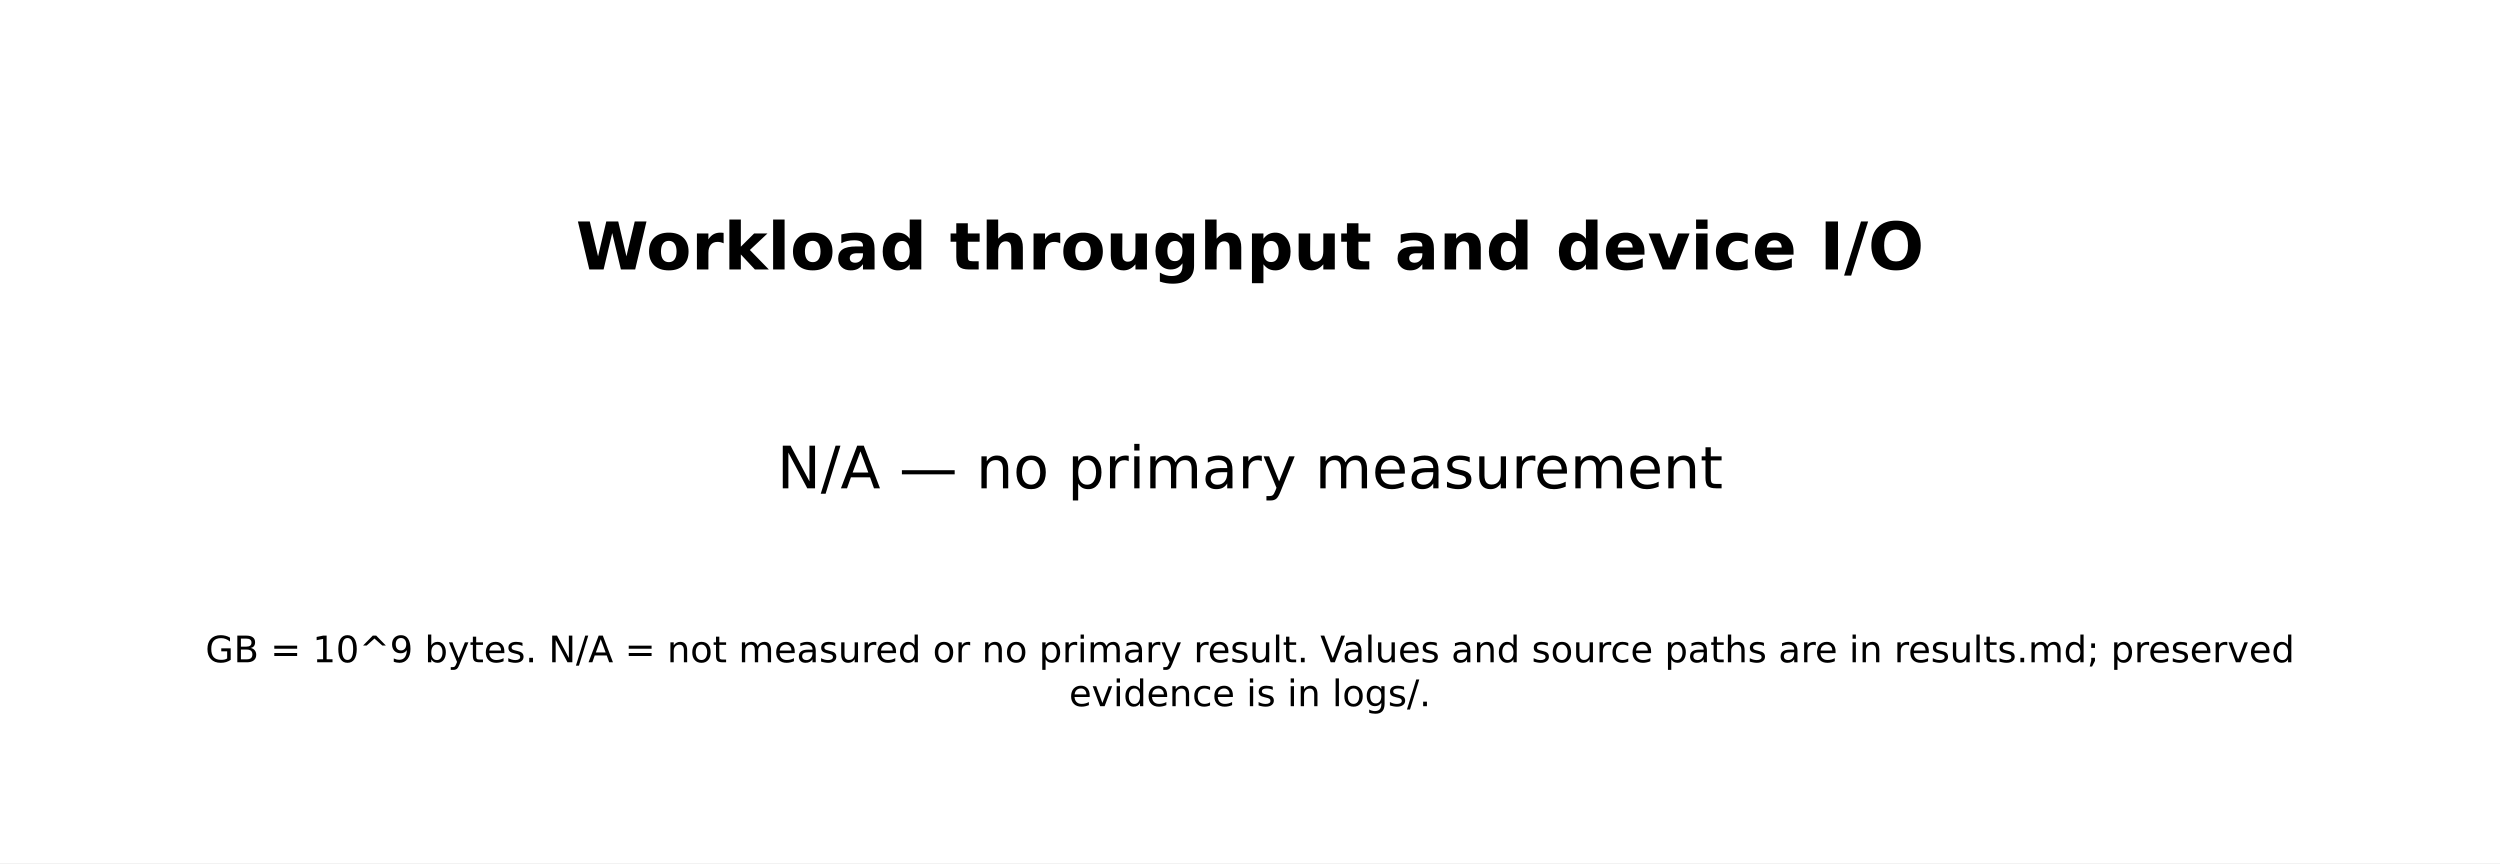
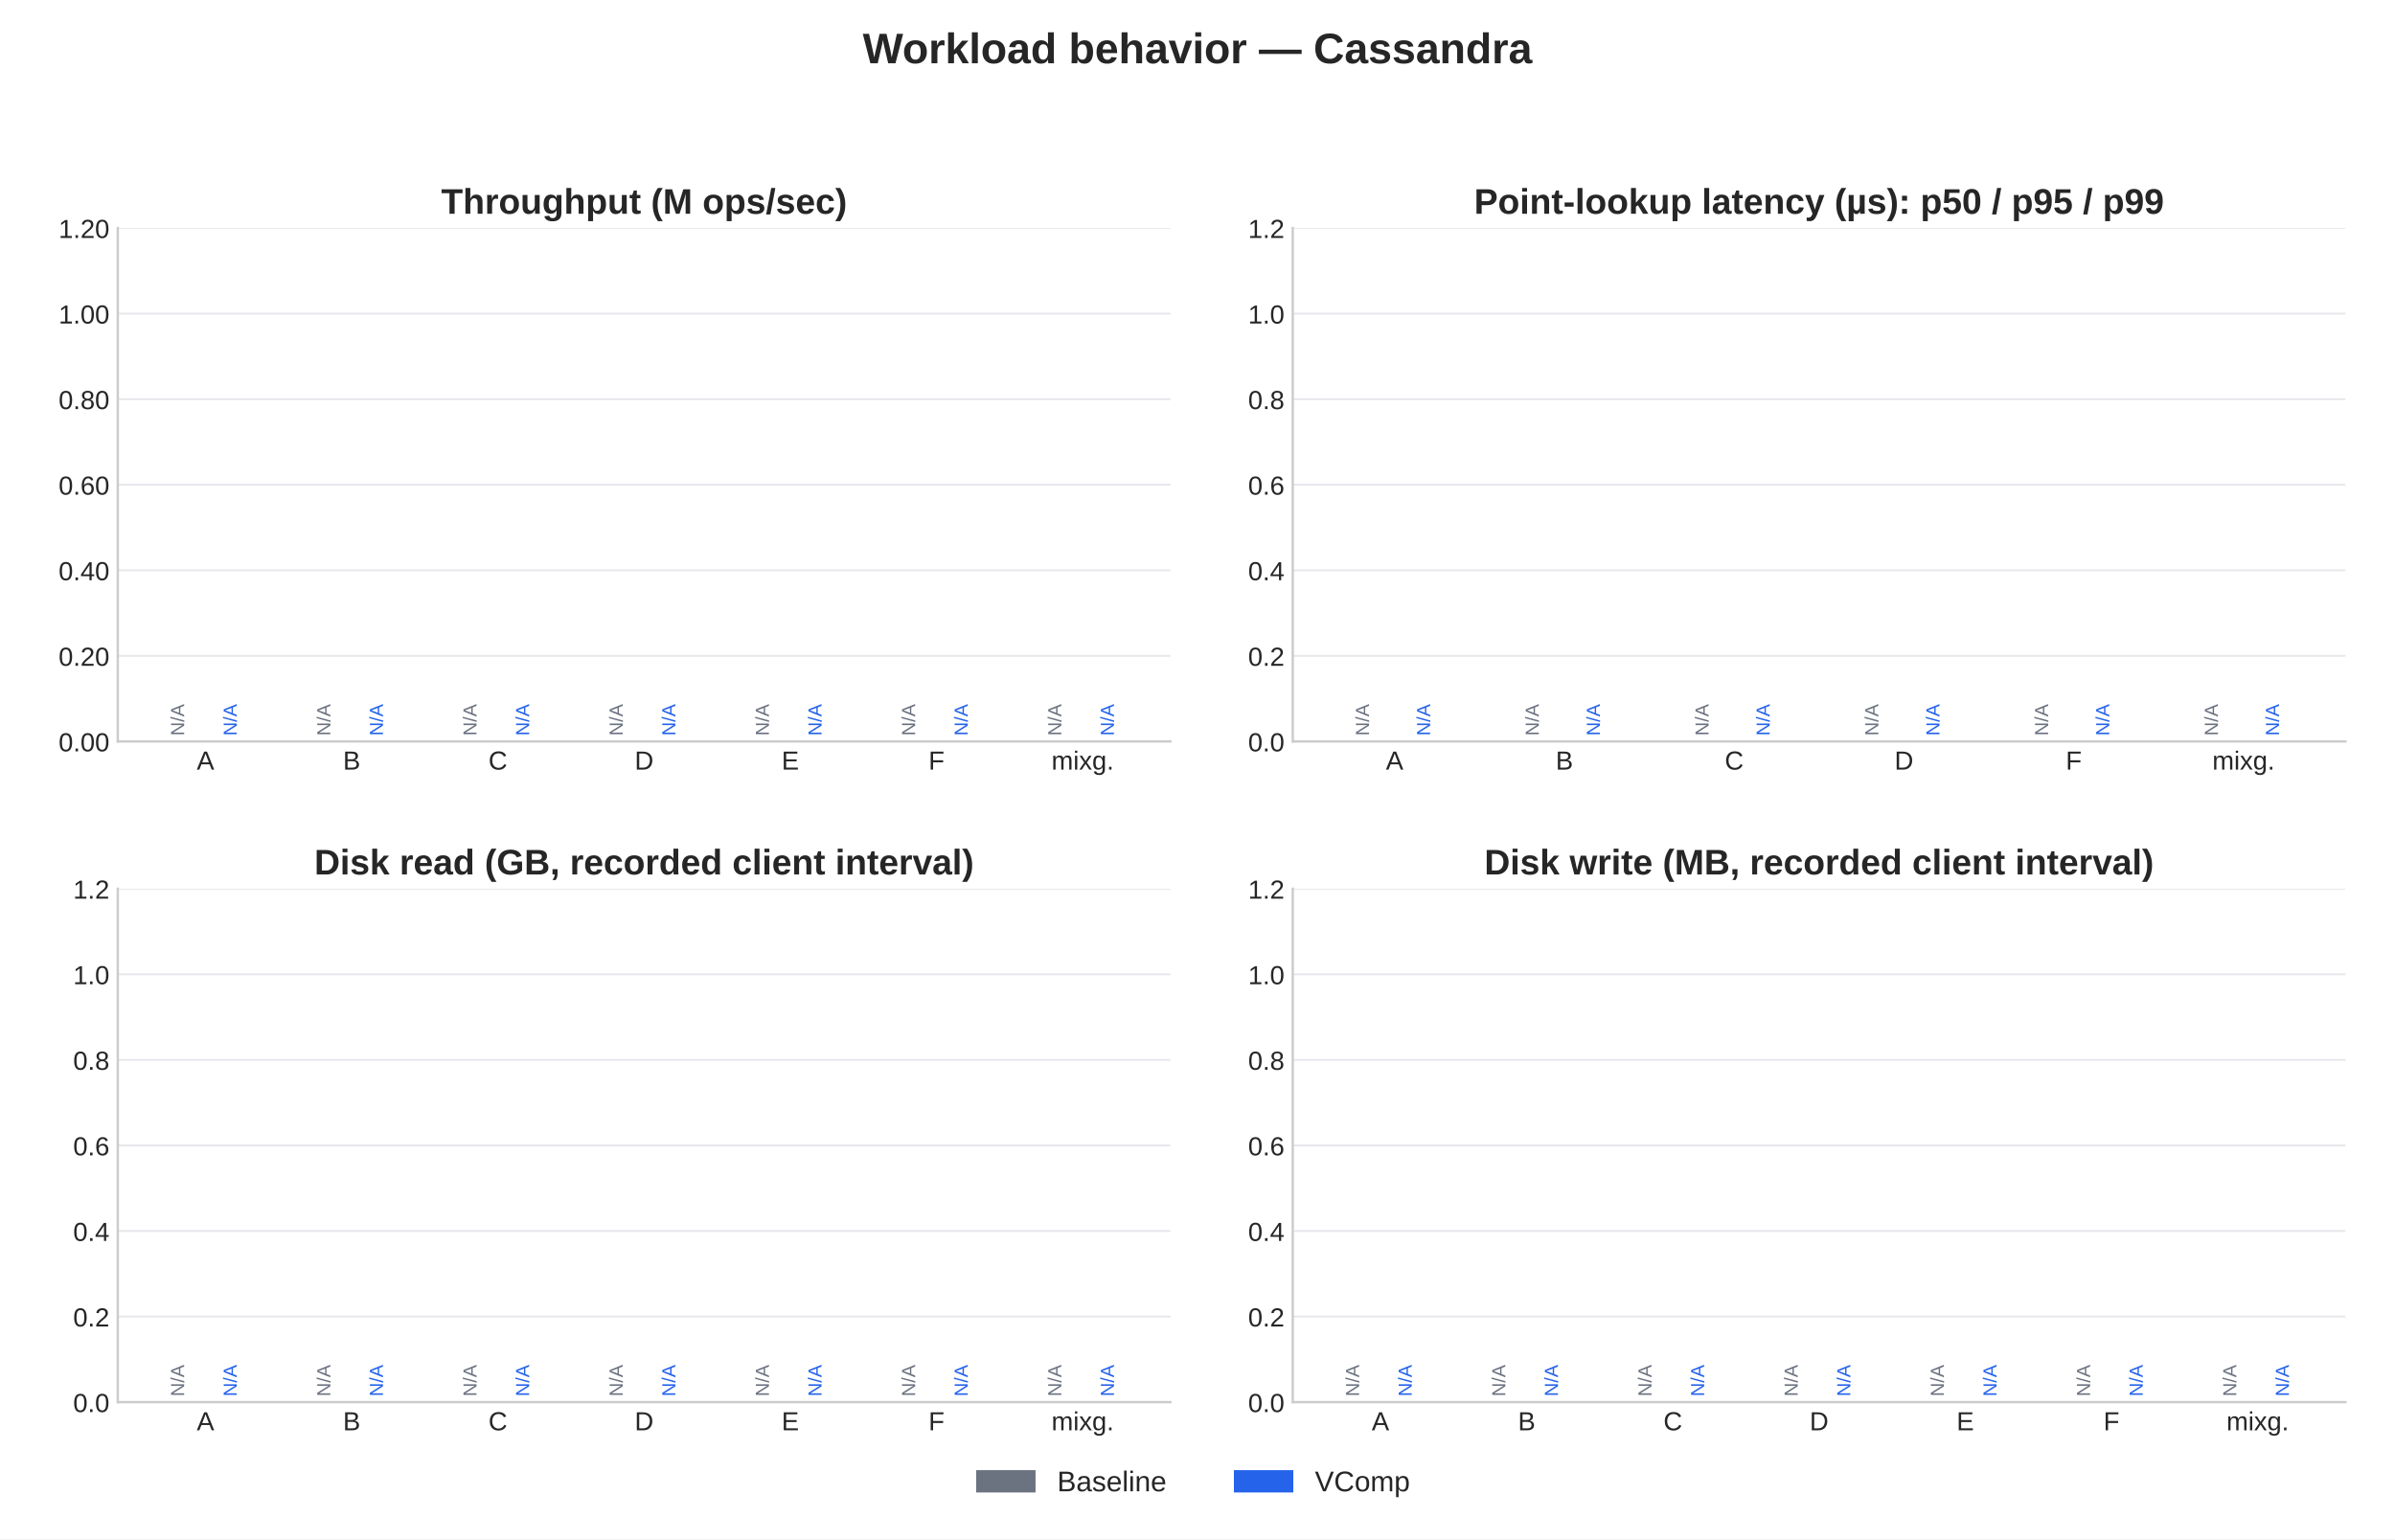
- <svg xmlns="http://www.w3.org/2000/svg" width="684pt" height="236.16pt" viewBox="0 0 684 236.16" version="1.1">
+ <svg xmlns="http://www.w3.org/2000/svg" width="1008pt" height="648pt" viewBox="0 0 1008 648" version="1.1">
+   <style>text{font-family:Arial,sans-serif!important}</style>
  <defs>
    <style type="text/css">*{stroke-linejoin: round; stroke-linecap: butt}</style>
  </defs>
  <g id="figure_1">
    <g id="patch_1">
-       <path d="M 0 236.16  L 684 236.16  L 684 0  L 0 0  z " style="fill: #ffffff" />
+       <path d="M 0 648  L 1008 648  L 1008 0  L 0 0  z " style="fill: #ffffff" />
    </g>
    <g id="axes_1">
-       <g id="text_1">
-         <text style="font-weight: 700; font-size: 18px; font-family: 'DejaVu Sans'; text-anchor: middle" x="342" y="73.728" transform="rotate(-0 342 73.728)">Workload throughput and device I/O</text>
-       </g>
-       <g id="text_2">
-         <text style="font-size: 16px; font-family: 'DejaVu Sans'; text-anchor: middle" x="342" y="133.603" transform="rotate(-0 342 133.6032)">N/A — no primary measurement</text>
-       </g>
-       <g id="text_3">
-         <text style="font-size: 10px; font-family: 'DejaVu Sans'" transform="translate(56.19531 181.2047)">GB = 10^9 bytes. N/A = not measured or no primary result. Values and source paths are in results.md; preserved</text>
-         <text style="font-size: 10px; font-family: 'DejaVu Sans'" transform="translate(292.5102 193.2074)">evidence is in logs/.</text>
+       <g id="patch_2">
+         <path d="M 49.58 312.142  L 492.6 312.142  L 492.6 96.004  L 49.58 96.004  z " style="fill: #ffffff" />
+       </g>
+       <g id="matplotlib.axis_1">
+         <g id="xtick_1">
+           <g id="line2d_1" />
+           <g id="text_1">
+             <text style="font-size: 11px; font-family: 'Arial', 'Liberation Sans', 'DejaVu Sans', 'Bitstream Vera Sans', sans-serif; text-anchor: middle; fill: #262626" x="86.498" y="324" transform="rotate(-0 86.49833 323.9995)">A</text>
+           </g>
+         </g>
+         <g id="xtick_2">
+           <g id="line2d_2" />
+           <g id="text_2">
+             <text style="font-size: 11px; font-family: 'Arial', 'Liberation Sans', 'DejaVu Sans', 'Bitstream Vera Sans', sans-serif; text-anchor: middle; fill: #262626" x="148.029" y="324" transform="rotate(-0 148.0289 323.9995)">B</text>
+           </g>
+         </g>
+         <g id="xtick_3">
+           <g id="line2d_3" />
+           <g id="text_3">
+             <text style="font-size: 11px; font-family: 'Arial', 'Liberation Sans', 'DejaVu Sans', 'Bitstream Vera Sans', sans-serif; text-anchor: middle; fill: #262626" x="209.559" y="324" transform="rotate(-0 209.5594 323.9995)">C</text>
+           </g>
+         </g>
+         <g id="xtick_4">
+           <g id="line2d_4" />
+           <g id="text_4">
+             <text style="font-size: 11px; font-family: 'Arial', 'Liberation Sans', 'DejaVu Sans', 'Bitstream Vera Sans', sans-serif; text-anchor: middle; fill: #262626" x="271.09" y="324" transform="rotate(-0 271.09 323.9995)">D</text>
+           </g>
+         </g>
+         <g id="xtick_5">
+           <g id="line2d_5" />
+           <g id="text_5">
+             <text style="font-size: 11px; font-family: 'Arial', 'Liberation Sans', 'DejaVu Sans', 'Bitstream Vera Sans', sans-serif; text-anchor: middle; fill: #262626" x="332.621" y="324" transform="rotate(-0 332.6206 323.9995)">E</text>
+           </g>
+         </g>
+         <g id="xtick_6">
+           <g id="line2d_6" />
+           <g id="text_6">
+             <text style="font-size: 11px; font-family: 'Arial', 'Liberation Sans', 'DejaVu Sans', 'Bitstream Vera Sans', sans-serif; text-anchor: middle; fill: #262626" x="394.151" y="324" transform="rotate(-0 394.1511 323.9995)">F</text>
+           </g>
+         </g>
+         <g id="xtick_7">
+           <g id="line2d_7" />
+           <g id="text_7">
+             <text style="font-size: 11px; font-family: 'Arial', 'Liberation Sans', 'DejaVu Sans', 'Bitstream Vera Sans', sans-serif; text-anchor: middle; fill: #262626" x="455.682" y="324" transform="rotate(-0 455.6817 324.0004)">mixg.</text>
+           </g>
+         </g>
+       </g>
+       <g id="matplotlib.axis_2">
+         <g id="ytick_1">
+           <g id="line2d_8">
+             <path d="M 49.58 312.142  L 492.6 312.142  " clip-path="url(#pa5f69ae610)" style="fill: none; stroke: #e5e7eb; stroke-width: 0.8; stroke-linecap: round" />
+           </g>
+           <g id="line2d_9" />
+           <g id="text_8">
+             <text style="font-size: 11px; font-family: 'Arial', 'Liberation Sans', 'DejaVu Sans', 'Bitstream Vera Sans', sans-serif; text-anchor: end; fill: #262626" x="46.08" y="316.321" transform="rotate(-0 46.08 316.3208)">0.00</text>
+           </g>
+         </g>
+         <g id="ytick_2">
+           <g id="line2d_10">
+             <path d="M 49.58 276.119  L 492.6 276.119  " clip-path="url(#pa5f69ae610)" style="fill: none; stroke: #e5e7eb; stroke-width: 0.8; stroke-linecap: round" />
+           </g>
+           <g id="line2d_11" />
+           <g id="text_9">
+             <text style="font-size: 11px; font-family: 'Arial', 'Liberation Sans', 'DejaVu Sans', 'Bitstream Vera Sans', sans-serif; text-anchor: end; fill: #262626" x="46.08" y="280.298" transform="rotate(-0 46.08 280.2978)">0.20</text>
+           </g>
+         </g>
+         <g id="ytick_3">
+           <g id="line2d_12">
+             <path d="M 49.58 240.096  L 492.6 240.096  " clip-path="url(#pa5f69ae610)" style="fill: none; stroke: #e5e7eb; stroke-width: 0.8; stroke-linecap: round" />
+           </g>
+           <g id="line2d_13" />
+           <g id="text_10">
+             <text style="font-size: 11px; font-family: 'Arial', 'Liberation Sans', 'DejaVu Sans', 'Bitstream Vera Sans', sans-serif; text-anchor: end; fill: #262626" x="46.08" y="244.275" transform="rotate(-0 46.08 244.2749)">0.40</text>
+           </g>
+         </g>
+         <g id="ytick_4">
+           <g id="line2d_14">
+             <path d="M 49.58 204.073  L 492.6 204.073  " clip-path="url(#pa5f69ae610)" style="fill: none; stroke: #e5e7eb; stroke-width: 0.8; stroke-linecap: round" />
+           </g>
+           <g id="line2d_15" />
+           <g id="text_11">
+             <text style="font-size: 11px; font-family: 'Arial', 'Liberation Sans', 'DejaVu Sans', 'Bitstream Vera Sans', sans-serif; text-anchor: end; fill: #262626" x="46.08" y="208.252" transform="rotate(-0 46.08 208.2519)">0.60</text>
+           </g>
+         </g>
+         <g id="ytick_5">
+           <g id="line2d_16">
+             <path d="M 49.58 168.05  L 492.6 168.05  " clip-path="url(#pa5f69ae610)" style="fill: none; stroke: #e5e7eb; stroke-width: 0.8; stroke-linecap: round" />
+           </g>
+           <g id="line2d_17" />
+           <g id="text_12">
+             <text style="font-size: 11px; font-family: 'Arial', 'Liberation Sans', 'DejaVu Sans', 'Bitstream Vera Sans', sans-serif; text-anchor: end; fill: #262626" x="46.08" y="172.229" transform="rotate(-0 46.08 172.2289)">0.80</text>
+           </g>
+         </g>
+         <g id="ytick_6">
+           <g id="line2d_18">
+             <path d="M 49.58 132.027  L 492.6 132.027  " clip-path="url(#pa5f69ae610)" style="fill: none; stroke: #e5e7eb; stroke-width: 0.8; stroke-linecap: round" />
+           </g>
+           <g id="line2d_19" />
+           <g id="text_13">
+             <text style="font-size: 11px; font-family: 'Arial', 'Liberation Sans', 'DejaVu Sans', 'Bitstream Vera Sans', sans-serif; text-anchor: end; fill: #262626" x="46.08" y="136.206" transform="rotate(-0 46.08 136.2059)">1.00</text>
+           </g>
+         </g>
+         <g id="ytick_7">
+           <g id="line2d_20">
+             <path d="M 49.58 96.004  L 492.6 96.004  " clip-path="url(#pa5f69ae610)" style="fill: none; stroke: #e5e7eb; stroke-width: 0.8; stroke-linecap: round" />
+           </g>
+           <g id="line2d_21" />
+           <g id="text_14">
+             <text style="font-size: 11px; font-family: 'Arial', 'Liberation Sans', 'DejaVu Sans', 'Bitstream Vera Sans', sans-serif; text-anchor: end; fill: #262626" x="46.08" y="100.183" transform="rotate(-0 46.08 100.1829)">1.20</text>
+           </g>
+         </g>
+       </g>
+       <g id="patch_3">
+         <path d="M 49.58 312.142  L 49.58 96.004  " style="fill: none; stroke: #cccccc; stroke-linejoin: miter; stroke-linecap: square" />
+       </g>
+       <g id="patch_4">
+         <path d="M 49.58 312.142  L 492.6 312.142  " style="fill: none; stroke: #cccccc; stroke-linejoin: miter; stroke-linecap: square" />
+       </g>
+       <g id="text_15">
+         <text style="font-size: 8px; font-family: 'Arial', 'Liberation Sans', 'DejaVu Sans', 'Bitstream Vera Sans', sans-serif; fill: #6b7280" transform="translate(77.50096 309.7412) rotate(-90)">N/A</text>
+       </g>
+       <g id="text_16">
+         <text style="font-size: 8px; font-family: 'Arial', 'Liberation Sans', 'DejaVu Sans', 'Bitstream Vera Sans', sans-serif; fill: #6b7280" transform="translate(139.0315 309.7412) rotate(-90)">N/A</text>
+       </g>
+       <g id="text_17">
+         <text style="font-size: 8px; font-family: 'Arial', 'Liberation Sans', 'DejaVu Sans', 'Bitstream Vera Sans', sans-serif; fill: #6b7280" transform="translate(200.5621 309.7412) rotate(-90)">N/A</text>
+       </g>
+       <g id="text_18">
+         <text style="font-size: 8px; font-family: 'Arial', 'Liberation Sans', 'DejaVu Sans', 'Bitstream Vera Sans', sans-serif; fill: #6b7280" transform="translate(262.0926 309.7412) rotate(-90)">N/A</text>
+       </g>
+       <g id="text_19">
+         <text style="font-size: 8px; font-family: 'Arial', 'Liberation Sans', 'DejaVu Sans', 'Bitstream Vera Sans', sans-serif; fill: #6b7280" transform="translate(323.6232 309.7412) rotate(-90)">N/A</text>
+       </g>
+       <g id="text_20">
+         <text style="font-size: 8px; font-family: 'Arial', 'Liberation Sans', 'DejaVu Sans', 'Bitstream Vera Sans', sans-serif; fill: #6b7280" transform="translate(385.1537 309.7412) rotate(-90)">N/A</text>
+       </g>
+       <g id="text_21">
+         <text style="font-size: 8px; font-family: 'Arial', 'Liberation Sans', 'DejaVu Sans', 'Bitstream Vera Sans', sans-serif; fill: #6b7280" transform="translate(446.6843 309.7412) rotate(-90)">N/A</text>
+       </g>
+       <g id="text_22">
+         <text style="font-size: 8px; font-family: 'Arial', 'Liberation Sans', 'DejaVu Sans', 'Bitstream Vera Sans', sans-serif; fill: #2563eb" transform="translate(99.65196 309.7412) rotate(-90)">N/A</text>
+       </g>
+       <g id="text_23">
+         <text style="font-size: 8px; font-family: 'Arial', 'Liberation Sans', 'DejaVu Sans', 'Bitstream Vera Sans', sans-serif; fill: #2563eb" transform="translate(161.1825 309.7412) rotate(-90)">N/A</text>
+       </g>
+       <g id="text_24">
+         <text style="font-size: 8px; font-family: 'Arial', 'Liberation Sans', 'DejaVu Sans', 'Bitstream Vera Sans', sans-serif; fill: #2563eb" transform="translate(222.7131 309.7412) rotate(-90)">N/A</text>
+       </g>
+       <g id="text_25">
+         <text style="font-size: 8px; font-family: 'Arial', 'Liberation Sans', 'DejaVu Sans', 'Bitstream Vera Sans', sans-serif; fill: #2563eb" transform="translate(284.2436 309.7412) rotate(-90)">N/A</text>
+       </g>
+       <g id="text_26">
+         <text style="font-size: 8px; font-family: 'Arial', 'Liberation Sans', 'DejaVu Sans', 'Bitstream Vera Sans', sans-serif; fill: #2563eb" transform="translate(345.7742 309.7412) rotate(-90)">N/A</text>
+       </g>
+       <g id="text_27">
+         <text style="font-size: 8px; font-family: 'Arial', 'Liberation Sans', 'DejaVu Sans', 'Bitstream Vera Sans', sans-serif; fill: #2563eb" transform="translate(407.3047 309.7412) rotate(-90)">N/A</text>
+       </g>
+       <g id="text_28">
+         <text style="font-size: 8px; font-family: 'Arial', 'Liberation Sans', 'DejaVu Sans', 'Bitstream Vera Sans', sans-serif; fill: #2563eb" transform="translate(468.8353 309.7412) rotate(-90)">N/A</text>
+       </g>
+       <g id="text_29">
+         <text style="font-weight: 700; font-size: 15px; font-family: 'Arial', 'Liberation Sans', 'DejaVu Sans', 'Bitstream Vera Sans', sans-serif; text-anchor: middle; fill: #262626" x="271.09" y="90.004" transform="rotate(-0 271.09 90.00422)">Throughput (M ops/sec)</text>
+       </g>
+     </g>
+     <g id="axes_2">
+       <g id="patch_5">
+         <path d="M 544.1 312.142  L 987.12 312.142  L 987.12 96.004  L 544.1 96.004  z " style="fill: #ffffff" />
+       </g>
+       <g id="matplotlib.axis_3">
+         <g id="xtick_8">
+           <g id="line2d_22" />
+           <g id="text_30">
+             <text style="font-size: 11px; font-family: 'Arial', 'Liberation Sans', 'DejaVu Sans', 'Bitstream Vera Sans', sans-serif; text-anchor: middle; fill: #262626" x="586.973" y="324" transform="rotate(-0 586.9729 323.9995)">A</text>
+           </g>
+         </g>
+         <g id="xtick_9">
+           <g id="line2d_23" />
+           <g id="text_31">
+             <text style="font-size: 11px; font-family: 'Arial', 'Liberation Sans', 'DejaVu Sans', 'Bitstream Vera Sans', sans-serif; text-anchor: middle; fill: #262626" x="658.428" y="324" transform="rotate(-0 658.4277 323.9995)">B</text>
+           </g>
+         </g>
+         <g id="xtick_10">
+           <g id="line2d_24" />
+           <g id="text_32">
+             <text style="font-size: 11px; font-family: 'Arial', 'Liberation Sans', 'DejaVu Sans', 'Bitstream Vera Sans', sans-serif; text-anchor: middle; fill: #262626" x="729.883" y="324" transform="rotate(-0 729.8826 323.9995)">C</text>
+           </g>
+         </g>
+         <g id="xtick_11">
+           <g id="line2d_25" />
+           <g id="text_33">
+             <text style="font-size: 11px; font-family: 'Arial', 'Liberation Sans', 'DejaVu Sans', 'Bitstream Vera Sans', sans-serif; text-anchor: middle; fill: #262626" x="801.337" y="324" transform="rotate(-0 801.3374 323.9995)">D</text>
+           </g>
+         </g>
+         <g id="xtick_12">
+           <g id="line2d_26" />
+           <g id="text_34">
+             <text style="font-size: 11px; font-family: 'Arial', 'Liberation Sans', 'DejaVu Sans', 'Bitstream Vera Sans', sans-serif; text-anchor: middle; fill: #262626" x="872.792" y="324" transform="rotate(-0 872.7923 323.9995)">F</text>
+           </g>
+         </g>
+         <g id="xtick_13">
+           <g id="line2d_27" />
+           <g id="text_35">
+             <text style="font-size: 11px; font-family: 'Arial', 'Liberation Sans', 'DejaVu Sans', 'Bitstream Vera Sans', sans-serif; text-anchor: middle; fill: #262626" x="944.247" y="324" transform="rotate(-0 944.2471 324.0004)">mixg.</text>
+           </g>
+         </g>
+       </g>
+       <g id="matplotlib.axis_4">
+         <g id="ytick_8">
+           <g id="line2d_28">
+             <path d="M 544.1 312.142  L 987.12 312.142  " clip-path="url(#pe4e7246d85)" style="fill: none; stroke: #e5e7eb; stroke-width: 0.8; stroke-linecap: round" />
+           </g>
+           <g id="line2d_29" />
+           <g id="text_36">
+             <text style="font-size: 11px; font-family: 'Arial', 'Liberation Sans', 'DejaVu Sans', 'Bitstream Vera Sans', sans-serif; text-anchor: end; fill: #262626" x="540.6" y="316.321" transform="rotate(-0 540.6 316.3208)">0.0</text>
+           </g>
+         </g>
+         <g id="ytick_9">
+           <g id="line2d_30">
+             <path d="M 544.1 276.119  L 987.12 276.119  " clip-path="url(#pe4e7246d85)" style="fill: none; stroke: #e5e7eb; stroke-width: 0.8; stroke-linecap: round" />
+           </g>
+           <g id="line2d_31" />
+           <g id="text_37">
+             <text style="font-size: 11px; font-family: 'Arial', 'Liberation Sans', 'DejaVu Sans', 'Bitstream Vera Sans', sans-serif; text-anchor: end; fill: #262626" x="540.6" y="280.298" transform="rotate(-0 540.6 280.2978)">0.2</text>
+           </g>
+         </g>
+         <g id="ytick_10">
+           <g id="line2d_32">
+             <path d="M 544.1 240.096  L 987.12 240.096  " clip-path="url(#pe4e7246d85)" style="fill: none; stroke: #e5e7eb; stroke-width: 0.8; stroke-linecap: round" />
+           </g>
+           <g id="line2d_33" />
+           <g id="text_38">
+             <text style="font-size: 11px; font-family: 'Arial', 'Liberation Sans', 'DejaVu Sans', 'Bitstream Vera Sans', sans-serif; text-anchor: end; fill: #262626" x="540.6" y="244.275" transform="rotate(-0 540.6 244.2749)">0.4</text>
+           </g>
+         </g>
+         <g id="ytick_11">
+           <g id="line2d_34">
+             <path d="M 544.1 204.073  L 987.12 204.073  " clip-path="url(#pe4e7246d85)" style="fill: none; stroke: #e5e7eb; stroke-width: 0.8; stroke-linecap: round" />
+           </g>
+           <g id="line2d_35" />
+           <g id="text_39">
+             <text style="font-size: 11px; font-family: 'Arial', 'Liberation Sans', 'DejaVu Sans', 'Bitstream Vera Sans', sans-serif; text-anchor: end; fill: #262626" x="540.6" y="208.252" transform="rotate(-0 540.6 208.2519)">0.6</text>
+           </g>
+         </g>
+         <g id="ytick_12">
+           <g id="line2d_36">
+             <path d="M 544.1 168.05  L 987.12 168.05  " clip-path="url(#pe4e7246d85)" style="fill: none; stroke: #e5e7eb; stroke-width: 0.8; stroke-linecap: round" />
+           </g>
+           <g id="line2d_37" />
+           <g id="text_40">
+             <text style="font-size: 11px; font-family: 'Arial', 'Liberation Sans', 'DejaVu Sans', 'Bitstream Vera Sans', sans-serif; text-anchor: end; fill: #262626" x="540.6" y="172.229" transform="rotate(-0 540.6 172.2289)">0.8</text>
+           </g>
+         </g>
+         <g id="ytick_13">
+           <g id="line2d_38">
+             <path d="M 544.1 132.027  L 987.12 132.027  " clip-path="url(#pe4e7246d85)" style="fill: none; stroke: #e5e7eb; stroke-width: 0.8; stroke-linecap: round" />
+           </g>
+           <g id="line2d_39" />
+           <g id="text_41">
+             <text style="font-size: 11px; font-family: 'Arial', 'Liberation Sans', 'DejaVu Sans', 'Bitstream Vera Sans', sans-serif; text-anchor: end; fill: #262626" x="540.6" y="136.206" transform="rotate(-0 540.6 136.2059)">1.0</text>
+           </g>
+         </g>
+         <g id="ytick_14">
+           <g id="line2d_40">
+             <path d="M 544.1 96.004  L 987.12 96.004  " clip-path="url(#pe4e7246d85)" style="fill: none; stroke: #e5e7eb; stroke-width: 0.8; stroke-linecap: round" />
+           </g>
+           <g id="line2d_41" />
+           <g id="text_42">
+             <text style="font-size: 11px; font-family: 'Arial', 'Liberation Sans', 'DejaVu Sans', 'Bitstream Vera Sans', sans-serif; text-anchor: end; fill: #262626" x="540.6" y="100.183" transform="rotate(-0 540.6 100.1829)">1.2</text>
+           </g>
+         </g>
+       </g>
+       <g id="patch_6">
+         <path d="M 544.1 312.142  L 544.1 96.004  " style="fill: none; stroke: #cccccc; stroke-linejoin: miter; stroke-linecap: square" />
+       </g>
+       <g id="patch_7">
+         <path d="M 544.1 312.142  L 987.12 312.142  " style="fill: none; stroke: #cccccc; stroke-linejoin: miter; stroke-linecap: square" />
+       </g>
+       <g id="text_43">
+         <text style="font-size: 8px; font-family: 'Arial', 'Liberation Sans', 'DejaVu Sans', 'Bitstream Vera Sans', sans-serif; fill: #6b7280" transform="translate(576.1892 309.7412) rotate(-90)">N/A</text>
+       </g>
+       <g id="text_44">
+         <text style="font-size: 8px; font-family: 'Arial', 'Liberation Sans', 'DejaVu Sans', 'Bitstream Vera Sans', sans-serif; fill: #6b7280" transform="translate(647.644 309.7412) rotate(-90)">N/A</text>
+       </g>
+       <g id="text_45">
+         <text style="font-size: 8px; font-family: 'Arial', 'Liberation Sans', 'DejaVu Sans', 'Bitstream Vera Sans', sans-serif; fill: #6b7280" transform="translate(719.0988 309.7412) rotate(-90)">N/A</text>
+       </g>
+       <g id="text_46">
+         <text style="font-size: 8px; font-family: 'Arial', 'Liberation Sans', 'DejaVu Sans', 'Bitstream Vera Sans', sans-serif; fill: #6b7280" transform="translate(790.5537 309.7412) rotate(-90)">N/A</text>
+       </g>
+       <g id="text_47">
+         <text style="font-size: 8px; font-family: 'Arial', 'Liberation Sans', 'DejaVu Sans', 'Bitstream Vera Sans', sans-serif; fill: #6b7280" transform="translate(862.0085 309.7412) rotate(-90)">N/A</text>
+       </g>
+       <g id="text_48">
+         <text style="font-size: 8px; font-family: 'Arial', 'Liberation Sans', 'DejaVu Sans', 'Bitstream Vera Sans', sans-serif; fill: #6b7280" transform="translate(933.4634 309.7412) rotate(-90)">N/A</text>
+       </g>
+       <g id="text_49">
+         <text style="font-size: 8px; font-family: 'Arial', 'Liberation Sans', 'DejaVu Sans', 'Bitstream Vera Sans', sans-serif; fill: #2563eb" transform="translate(601.9129 309.7412) rotate(-90)">N/A</text>
+       </g>
+       <g id="text_50">
+         <text style="font-size: 8px; font-family: 'Arial', 'Liberation Sans', 'DejaVu Sans', 'Bitstream Vera Sans', sans-serif; fill: #2563eb" transform="translate(673.3677 309.7412) rotate(-90)">N/A</text>
+       </g>
+       <g id="text_51">
+         <text style="font-size: 8px; font-family: 'Arial', 'Liberation Sans', 'DejaVu Sans', 'Bitstream Vera Sans', sans-serif; fill: #2563eb" transform="translate(744.8226 309.7412) rotate(-90)">N/A</text>
+       </g>
+       <g id="text_52">
+         <text style="font-size: 8px; font-family: 'Arial', 'Liberation Sans', 'DejaVu Sans', 'Bitstream Vera Sans', sans-serif; fill: #2563eb" transform="translate(816.2774 309.7412) rotate(-90)">N/A</text>
+       </g>
+       <g id="text_53">
+         <text style="font-size: 8px; font-family: 'Arial', 'Liberation Sans', 'DejaVu Sans', 'Bitstream Vera Sans', sans-serif; fill: #2563eb" transform="translate(887.7323 309.7412) rotate(-90)">N/A</text>
+       </g>
+       <g id="text_54">
+         <text style="font-size: 8px; font-family: 'Arial', 'Liberation Sans', 'DejaVu Sans', 'Bitstream Vera Sans', sans-serif; fill: #2563eb" transform="translate(959.1871 309.7412) rotate(-90)">N/A</text>
+       </g>
+       <g id="text_55">
+         <text style="font-weight: 700; font-size: 15px; font-family: 'Arial', 'Liberation Sans', 'DejaVu Sans', 'Bitstream Vera Sans', sans-serif; text-anchor: middle; fill: #262626" x="765.61" y="90.004" transform="rotate(-0 765.61 90.00422)">Point-lookup latency (µs): p50 / p95 / p99</text>
+       </g>
+     </g>
+     <g id="axes_3">
+       <g id="patch_8">
+         <path d="M 49.58 590.3  L 492.6 590.3  L 492.6 374.162  L 49.58 374.162  z " style="fill: #ffffff" />
+       </g>
+       <g id="matplotlib.axis_5">
+         <g id="xtick_14">
+           <g id="line2d_42" />
+           <g id="text_56">
+             <text style="font-size: 11px; font-family: 'Arial', 'Liberation Sans', 'DejaVu Sans', 'Bitstream Vera Sans', sans-serif; text-anchor: middle; fill: #262626" x="86.498" y="602.157" transform="rotate(-0 86.49833 602.1574)">A</text>
+           </g>
+         </g>
+         <g id="xtick_15">
+           <g id="line2d_43" />
+           <g id="text_57">
+             <text style="font-size: 11px; font-family: 'Arial', 'Liberation Sans', 'DejaVu Sans', 'Bitstream Vera Sans', sans-serif; text-anchor: middle; fill: #262626" x="148.029" y="602.157" transform="rotate(-0 148.0289 602.1574)">B</text>
+           </g>
+         </g>
+         <g id="xtick_16">
+           <g id="line2d_44" />
+           <g id="text_58">
+             <text style="font-size: 11px; font-family: 'Arial', 'Liberation Sans', 'DejaVu Sans', 'Bitstream Vera Sans', sans-serif; text-anchor: middle; fill: #262626" x="209.559" y="602.157" transform="rotate(-0 209.5594 602.1574)">C</text>
+           </g>
+         </g>
+         <g id="xtick_17">
+           <g id="line2d_45" />
+           <g id="text_59">
+             <text style="font-size: 11px; font-family: 'Arial', 'Liberation Sans', 'DejaVu Sans', 'Bitstream Vera Sans', sans-serif; text-anchor: middle; fill: #262626" x="271.09" y="602.157" transform="rotate(-0 271.09 602.1574)">D</text>
+           </g>
+         </g>
+         <g id="xtick_18">
+           <g id="line2d_46" />
+           <g id="text_60">
+             <text style="font-size: 11px; font-family: 'Arial', 'Liberation Sans', 'DejaVu Sans', 'Bitstream Vera Sans', sans-serif; text-anchor: middle; fill: #262626" x="332.621" y="602.157" transform="rotate(-0 332.6206 602.1574)">E</text>
+           </g>
+         </g>
+         <g id="xtick_19">
+           <g id="line2d_47" />
+           <g id="text_61">
+             <text style="font-size: 11px; font-family: 'Arial', 'Liberation Sans', 'DejaVu Sans', 'Bitstream Vera Sans', sans-serif; text-anchor: middle; fill: #262626" x="394.151" y="602.157" transform="rotate(-0 394.1511 602.1574)">F</text>
+           </g>
+         </g>
+         <g id="xtick_20">
+           <g id="line2d_48" />
+           <g id="text_62">
+             <text style="font-size: 11px; font-family: 'Arial', 'Liberation Sans', 'DejaVu Sans', 'Bitstream Vera Sans', sans-serif; text-anchor: middle; fill: #262626" x="455.682" y="602.158" transform="rotate(-0 455.6817 602.1583)">mixg.</text>
+           </g>
+         </g>
+       </g>
+       <g id="matplotlib.axis_6">
+         <g id="ytick_15">
+           <g id="line2d_49">
+             <path d="M 49.58 590.3  L 492.6 590.3  " clip-path="url(#p05ce36f0aa)" style="fill: none; stroke: #e5e7eb; stroke-width: 0.8; stroke-linecap: round" />
+           </g>
+           <g id="line2d_50" />
+           <g id="text_63">
+             <text style="font-size: 11px; font-family: 'Arial', 'Liberation Sans', 'DejaVu Sans', 'Bitstream Vera Sans', sans-serif; text-anchor: end; fill: #262626" x="46.08" y="594.479" transform="rotate(-0 46.08 594.4787)">0.0</text>
+           </g>
+         </g>
+         <g id="ytick_16">
+           <g id="line2d_51">
+             <path d="M 49.58 554.277  L 492.6 554.277  " clip-path="url(#p05ce36f0aa)" style="fill: none; stroke: #e5e7eb; stroke-width: 0.8; stroke-linecap: round" />
+           </g>
+           <g id="line2d_52" />
+           <g id="text_64">
+             <text style="font-size: 11px; font-family: 'Arial', 'Liberation Sans', 'DejaVu Sans', 'Bitstream Vera Sans', sans-serif; text-anchor: end; fill: #262626" x="46.08" y="558.456" transform="rotate(-0 46.08 558.4557)">0.2</text>
+           </g>
+         </g>
+         <g id="ytick_17">
+           <g id="line2d_53">
+             <path d="M 49.58 518.254  L 492.6 518.254  " clip-path="url(#p05ce36f0aa)" style="fill: none; stroke: #e5e7eb; stroke-width: 0.8; stroke-linecap: round" />
+           </g>
+           <g id="line2d_54" />
+           <g id="text_65">
+             <text style="font-size: 11px; font-family: 'Arial', 'Liberation Sans', 'DejaVu Sans', 'Bitstream Vera Sans', sans-serif; text-anchor: end; fill: #262626" x="46.08" y="522.433" transform="rotate(-0 46.08 522.4327)">0.4</text>
+           </g>
+         </g>
+         <g id="ytick_18">
+           <g id="line2d_55">
+             <path d="M 49.58 482.231  L 492.6 482.231  " clip-path="url(#p05ce36f0aa)" style="fill: none; stroke: #e5e7eb; stroke-width: 0.8; stroke-linecap: round" />
+           </g>
+           <g id="line2d_56" />
+           <g id="text_66">
+             <text style="font-size: 11px; font-family: 'Arial', 'Liberation Sans', 'DejaVu Sans', 'Bitstream Vera Sans', sans-serif; text-anchor: end; fill: #262626" x="46.08" y="486.41" transform="rotate(-0 46.08 486.4098)">0.6</text>
+           </g>
+         </g>
+         <g id="ytick_19">
+           <g id="line2d_57">
+             <path d="M 49.58 446.208  L 492.6 446.208  " clip-path="url(#p05ce36f0aa)" style="fill: none; stroke: #e5e7eb; stroke-width: 0.8; stroke-linecap: round" />
+           </g>
+           <g id="line2d_58" />
+           <g id="text_67">
+             <text style="font-size: 11px; font-family: 'Arial', 'Liberation Sans', 'DejaVu Sans', 'Bitstream Vera Sans', sans-serif; text-anchor: end; fill: #262626" x="46.08" y="450.387" transform="rotate(-0 46.08 450.3868)">0.8</text>
+           </g>
+         </g>
+         <g id="ytick_20">
+           <g id="line2d_59">
+             <path d="M 49.58 410.185  L 492.6 410.185  " clip-path="url(#p05ce36f0aa)" style="fill: none; stroke: #e5e7eb; stroke-width: 0.8; stroke-linecap: round" />
+           </g>
+           <g id="line2d_60" />
+           <g id="text_68">
+             <text style="font-size: 11px; font-family: 'Arial', 'Liberation Sans', 'DejaVu Sans', 'Bitstream Vera Sans', sans-serif; text-anchor: end; fill: #262626" x="46.08" y="414.364" transform="rotate(-0 46.08 414.3638)">1.0</text>
+           </g>
+         </g>
+         <g id="ytick_21">
+           <g id="line2d_61">
+             <path d="M 49.58 374.162  L 492.6 374.162  " clip-path="url(#p05ce36f0aa)" style="fill: none; stroke: #e5e7eb; stroke-width: 0.8; stroke-linecap: round" />
+           </g>
+           <g id="line2d_62" />
+           <g id="text_69">
+             <text style="font-size: 11px; font-family: 'Arial', 'Liberation Sans', 'DejaVu Sans', 'Bitstream Vera Sans', sans-serif; text-anchor: end; fill: #262626" x="46.08" y="378.341" transform="rotate(-0 46.08 378.3408)">1.2</text>
+           </g>
+         </g>
+       </g>
+       <g id="patch_9">
+         <path d="M 49.58 590.3  L 49.58 374.162  " style="fill: none; stroke: #cccccc; stroke-linejoin: miter; stroke-linecap: square" />
+       </g>
+       <g id="patch_10">
+         <path d="M 49.58 590.3  L 492.6 590.3  " style="fill: none; stroke: #cccccc; stroke-linejoin: miter; stroke-linecap: square" />
+       </g>
+       <g id="text_70">
+         <text style="font-size: 8px; font-family: 'Arial', 'Liberation Sans', 'DejaVu Sans', 'Bitstream Vera Sans', sans-serif; fill: #6b7280" transform="translate(77.50096 587.8991) rotate(-90)">N/A</text>
+       </g>
+       <g id="text_71">
+         <text style="font-size: 8px; font-family: 'Arial', 'Liberation Sans', 'DejaVu Sans', 'Bitstream Vera Sans', sans-serif; fill: #6b7280" transform="translate(139.0315 587.8991) rotate(-90)">N/A</text>
+       </g>
+       <g id="text_72">
+         <text style="font-size: 8px; font-family: 'Arial', 'Liberation Sans', 'DejaVu Sans', 'Bitstream Vera Sans', sans-serif; fill: #6b7280" transform="translate(200.5621 587.8991) rotate(-90)">N/A</text>
+       </g>
+       <g id="text_73">
+         <text style="font-size: 8px; font-family: 'Arial', 'Liberation Sans', 'DejaVu Sans', 'Bitstream Vera Sans', sans-serif; fill: #6b7280" transform="translate(262.0926 587.8991) rotate(-90)">N/A</text>
+       </g>
+       <g id="text_74">
+         <text style="font-size: 8px; font-family: 'Arial', 'Liberation Sans', 'DejaVu Sans', 'Bitstream Vera Sans', sans-serif; fill: #6b7280" transform="translate(323.6232 587.8991) rotate(-90)">N/A</text>
+       </g>
+       <g id="text_75">
+         <text style="font-size: 8px; font-family: 'Arial', 'Liberation Sans', 'DejaVu Sans', 'Bitstream Vera Sans', sans-serif; fill: #6b7280" transform="translate(385.1537 587.8991) rotate(-90)">N/A</text>
+       </g>
+       <g id="text_76">
+         <text style="font-size: 8px; font-family: 'Arial', 'Liberation Sans', 'DejaVu Sans', 'Bitstream Vera Sans', sans-serif; fill: #6b7280" transform="translate(446.6843 587.8991) rotate(-90)">N/A</text>
+       </g>
+       <g id="text_77">
+         <text style="font-size: 8px; font-family: 'Arial', 'Liberation Sans', 'DejaVu Sans', 'Bitstream Vera Sans', sans-serif; fill: #2563eb" transform="translate(99.65196 587.8991) rotate(-90)">N/A</text>
+       </g>
+       <g id="text_78">
+         <text style="font-size: 8px; font-family: 'Arial', 'Liberation Sans', 'DejaVu Sans', 'Bitstream Vera Sans', sans-serif; fill: #2563eb" transform="translate(161.1825 587.8991) rotate(-90)">N/A</text>
+       </g>
+       <g id="text_79">
+         <text style="font-size: 8px; font-family: 'Arial', 'Liberation Sans', 'DejaVu Sans', 'Bitstream Vera Sans', sans-serif; fill: #2563eb" transform="translate(222.7131 587.8991) rotate(-90)">N/A</text>
+       </g>
+       <g id="text_80">
+         <text style="font-size: 8px; font-family: 'Arial', 'Liberation Sans', 'DejaVu Sans', 'Bitstream Vera Sans', sans-serif; fill: #2563eb" transform="translate(284.2436 587.8991) rotate(-90)">N/A</text>
+       </g>
+       <g id="text_81">
+         <text style="font-size: 8px; font-family: 'Arial', 'Liberation Sans', 'DejaVu Sans', 'Bitstream Vera Sans', sans-serif; fill: #2563eb" transform="translate(345.7742 587.8991) rotate(-90)">N/A</text>
+       </g>
+       <g id="text_82">
+         <text style="font-size: 8px; font-family: 'Arial', 'Liberation Sans', 'DejaVu Sans', 'Bitstream Vera Sans', sans-serif; fill: #2563eb" transform="translate(407.3047 587.8991) rotate(-90)">N/A</text>
+       </g>
+       <g id="text_83">
+         <text style="font-size: 8px; font-family: 'Arial', 'Liberation Sans', 'DejaVu Sans', 'Bitstream Vera Sans', sans-serif; fill: #2563eb" transform="translate(468.8353 587.8991) rotate(-90)">N/A</text>
+       </g>
+       <g id="text_84">
+         <text style="font-weight: 700; font-size: 15px; font-family: 'Arial', 'Liberation Sans', 'DejaVu Sans', 'Bitstream Vera Sans', sans-serif; text-anchor: middle; fill: #262626" x="271.09" y="368.162" transform="rotate(-0 271.09 368.1621)">Disk read (GB, recorded client interval)</text>
+       </g>
+     </g>
+     <g id="axes_4">
+       <g id="patch_11">
+         <path d="M 544.1 590.3  L 987.12 590.3  L 987.12 374.162  L 544.1 374.162  z " style="fill: #ffffff" />
+       </g>
+       <g id="matplotlib.axis_7">
+         <g id="xtick_21">
+           <g id="line2d_63" />
+           <g id="text_85">
+             <text style="font-size: 11px; font-family: 'Arial', 'Liberation Sans', 'DejaVu Sans', 'Bitstream Vera Sans', sans-serif; text-anchor: middle; fill: #262626" x="581.018" y="602.157" transform="rotate(-0 581.0183 602.1574)">A</text>
+           </g>
+         </g>
+         <g id="xtick_22">
+           <g id="line2d_64" />
+           <g id="text_86">
+             <text style="font-size: 11px; font-family: 'Arial', 'Liberation Sans', 'DejaVu Sans', 'Bitstream Vera Sans', sans-serif; text-anchor: middle; fill: #262626" x="642.549" y="602.157" transform="rotate(-0 642.5489 602.1574)">B</text>
+           </g>
+         </g>
+         <g id="xtick_23">
+           <g id="line2d_65" />
+           <g id="text_87">
+             <text style="font-size: 11px; font-family: 'Arial', 'Liberation Sans', 'DejaVu Sans', 'Bitstream Vera Sans', sans-serif; text-anchor: middle; fill: #262626" x="704.079" y="602.157" transform="rotate(-0 704.0794 602.1574)">C</text>
+           </g>
+         </g>
+         <g id="xtick_24">
+           <g id="line2d_66" />
+           <g id="text_88">
+             <text style="font-size: 11px; font-family: 'Arial', 'Liberation Sans', 'DejaVu Sans', 'Bitstream Vera Sans', sans-serif; text-anchor: middle; fill: #262626" x="765.61" y="602.157" transform="rotate(-0 765.61 602.1574)">D</text>
+           </g>
+         </g>
+         <g id="xtick_25">
+           <g id="line2d_67" />
+           <g id="text_89">
+             <text style="font-size: 11px; font-family: 'Arial', 'Liberation Sans', 'DejaVu Sans', 'Bitstream Vera Sans', sans-serif; text-anchor: middle; fill: #262626" x="827.141" y="602.157" transform="rotate(-0 827.1406 602.1574)">E</text>
+           </g>
+         </g>
+         <g id="xtick_26">
+           <g id="line2d_68" />
+           <g id="text_90">
+             <text style="font-size: 11px; font-family: 'Arial', 'Liberation Sans', 'DejaVu Sans', 'Bitstream Vera Sans', sans-serif; text-anchor: middle; fill: #262626" x="888.671" y="602.157" transform="rotate(-0 888.6711 602.1574)">F</text>
+           </g>
+         </g>
+         <g id="xtick_27">
+           <g id="line2d_69" />
+           <g id="text_91">
+             <text style="font-size: 11px; font-family: 'Arial', 'Liberation Sans', 'DejaVu Sans', 'Bitstream Vera Sans', sans-serif; text-anchor: middle; fill: #262626" x="950.202" y="602.158" transform="rotate(-0 950.2017 602.1583)">mixg.</text>
+           </g>
+         </g>
+       </g>
+       <g id="matplotlib.axis_8">
+         <g id="ytick_22">
+           <g id="line2d_70">
+             <path d="M 544.1 590.3  L 987.12 590.3  " clip-path="url(#p8c15698d86)" style="fill: none; stroke: #e5e7eb; stroke-width: 0.8; stroke-linecap: round" />
+           </g>
+           <g id="line2d_71" />
+           <g id="text_92">
+             <text style="font-size: 11px; font-family: 'Arial', 'Liberation Sans', 'DejaVu Sans', 'Bitstream Vera Sans', sans-serif; text-anchor: end; fill: #262626" x="540.6" y="594.479" transform="rotate(-0 540.6 594.4787)">0.0</text>
+           </g>
+         </g>
+         <g id="ytick_23">
+           <g id="line2d_72">
+             <path d="M 544.1 554.277  L 987.12 554.277  " clip-path="url(#p8c15698d86)" style="fill: none; stroke: #e5e7eb; stroke-width: 0.8; stroke-linecap: round" />
+           </g>
+           <g id="line2d_73" />
+           <g id="text_93">
+             <text style="font-size: 11px; font-family: 'Arial', 'Liberation Sans', 'DejaVu Sans', 'Bitstream Vera Sans', sans-serif; text-anchor: end; fill: #262626" x="540.6" y="558.456" transform="rotate(-0 540.6 558.4557)">0.2</text>
+           </g>
+         </g>
+         <g id="ytick_24">
+           <g id="line2d_74">
+             <path d="M 544.1 518.254  L 987.12 518.254  " clip-path="url(#p8c15698d86)" style="fill: none; stroke: #e5e7eb; stroke-width: 0.8; stroke-linecap: round" />
+           </g>
+           <g id="line2d_75" />
+           <g id="text_94">
+             <text style="font-size: 11px; font-family: 'Arial', 'Liberation Sans', 'DejaVu Sans', 'Bitstream Vera Sans', sans-serif; text-anchor: end; fill: #262626" x="540.6" y="522.433" transform="rotate(-0 540.6 522.4327)">0.4</text>
+           </g>
+         </g>
+         <g id="ytick_25">
+           <g id="line2d_76">
+             <path d="M 544.1 482.231  L 987.12 482.231  " clip-path="url(#p8c15698d86)" style="fill: none; stroke: #e5e7eb; stroke-width: 0.8; stroke-linecap: round" />
+           </g>
+           <g id="line2d_77" />
+           <g id="text_95">
+             <text style="font-size: 11px; font-family: 'Arial', 'Liberation Sans', 'DejaVu Sans', 'Bitstream Vera Sans', sans-serif; text-anchor: end; fill: #262626" x="540.6" y="486.41" transform="rotate(-0 540.6 486.4098)">0.6</text>
+           </g>
+         </g>
+         <g id="ytick_26">
+           <g id="line2d_78">
+             <path d="M 544.1 446.208  L 987.12 446.208  " clip-path="url(#p8c15698d86)" style="fill: none; stroke: #e5e7eb; stroke-width: 0.8; stroke-linecap: round" />
+           </g>
+           <g id="line2d_79" />
+           <g id="text_96">
+             <text style="font-size: 11px; font-family: 'Arial', 'Liberation Sans', 'DejaVu Sans', 'Bitstream Vera Sans', sans-serif; text-anchor: end; fill: #262626" x="540.6" y="450.387" transform="rotate(-0 540.6 450.3868)">0.8</text>
+           </g>
+         </g>
+         <g id="ytick_27">
+           <g id="line2d_80">
+             <path d="M 544.1 410.185  L 987.12 410.185  " clip-path="url(#p8c15698d86)" style="fill: none; stroke: #e5e7eb; stroke-width: 0.8; stroke-linecap: round" />
+           </g>
+           <g id="line2d_81" />
+           <g id="text_97">
+             <text style="font-size: 11px; font-family: 'Arial', 'Liberation Sans', 'DejaVu Sans', 'Bitstream Vera Sans', sans-serif; text-anchor: end; fill: #262626" x="540.6" y="414.364" transform="rotate(-0 540.6 414.3638)">1.0</text>
+           </g>
+         </g>
+         <g id="ytick_28">
+           <g id="line2d_82">
+             <path d="M 544.1 374.162  L 987.12 374.162  " clip-path="url(#p8c15698d86)" style="fill: none; stroke: #e5e7eb; stroke-width: 0.8; stroke-linecap: round" />
+           </g>
+           <g id="line2d_83" />
+           <g id="text_98">
+             <text style="font-size: 11px; font-family: 'Arial', 'Liberation Sans', 'DejaVu Sans', 'Bitstream Vera Sans', sans-serif; text-anchor: end; fill: #262626" x="540.6" y="378.341" transform="rotate(-0 540.6 378.3408)">1.2</text>
+           </g>
+         </g>
+       </g>
+       <g id="patch_12">
+         <path d="M 544.1 590.3  L 544.1 374.162  " style="fill: none; stroke: #cccccc; stroke-linejoin: miter; stroke-linecap: square" />
+       </g>
+       <g id="patch_13">
+         <path d="M 544.1 590.3  L 987.12 590.3  " style="fill: none; stroke: #cccccc; stroke-linejoin: miter; stroke-linecap: square" />
+       </g>
+       <g id="text_99">
+         <text style="font-size: 8px; font-family: 'Arial', 'Liberation Sans', 'DejaVu Sans', 'Bitstream Vera Sans', sans-serif; fill: #6b7280" transform="translate(572.021 587.8991) rotate(-90)">N/A</text>
+       </g>
+       <g id="text_100">
+         <text style="font-size: 8px; font-family: 'Arial', 'Liberation Sans', 'DejaVu Sans', 'Bitstream Vera Sans', sans-serif; fill: #6b7280" transform="translate(633.5515 587.8991) rotate(-90)">N/A</text>
+       </g>
+       <g id="text_101">
+         <text style="font-size: 8px; font-family: 'Arial', 'Liberation Sans', 'DejaVu Sans', 'Bitstream Vera Sans', sans-serif; fill: #6b7280" transform="translate(695.0821 587.8991) rotate(-90)">N/A</text>
+       </g>
+       <g id="text_102">
+         <text style="font-size: 8px; font-family: 'Arial', 'Liberation Sans', 'DejaVu Sans', 'Bitstream Vera Sans', sans-serif; fill: #6b7280" transform="translate(756.6126 587.8991) rotate(-90)">N/A</text>
+       </g>
+       <g id="text_103">
+         <text style="font-size: 8px; font-family: 'Arial', 'Liberation Sans', 'DejaVu Sans', 'Bitstream Vera Sans', sans-serif; fill: #6b7280" transform="translate(818.1432 587.8991) rotate(-90)">N/A</text>
+       </g>
+       <g id="text_104">
+         <text style="font-size: 8px; font-family: 'Arial', 'Liberation Sans', 'DejaVu Sans', 'Bitstream Vera Sans', sans-serif; fill: #6b7280" transform="translate(879.6737 587.8991) rotate(-90)">N/A</text>
+       </g>
+       <g id="text_105">
+         <text style="font-size: 8px; font-family: 'Arial', 'Liberation Sans', 'DejaVu Sans', 'Bitstream Vera Sans', sans-serif; fill: #6b7280" transform="translate(941.2043 587.8991) rotate(-90)">N/A</text>
+       </g>
+       <g id="text_106">
+         <text style="font-size: 8px; font-family: 'Arial', 'Liberation Sans', 'DejaVu Sans', 'Bitstream Vera Sans', sans-serif; fill: #2563eb" transform="translate(594.172 587.8991) rotate(-90)">N/A</text>
+       </g>
+       <g id="text_107">
+         <text style="font-size: 8px; font-family: 'Arial', 'Liberation Sans', 'DejaVu Sans', 'Bitstream Vera Sans', sans-serif; fill: #2563eb" transform="translate(655.7025 587.8991) rotate(-90)">N/A</text>
+       </g>
+       <g id="text_108">
+         <text style="font-size: 8px; font-family: 'Arial', 'Liberation Sans', 'DejaVu Sans', 'Bitstream Vera Sans', sans-serif; fill: #2563eb" transform="translate(717.2331 587.8991) rotate(-90)">N/A</text>
+       </g>
+       <g id="text_109">
+         <text style="font-size: 8px; font-family: 'Arial', 'Liberation Sans', 'DejaVu Sans', 'Bitstream Vera Sans', sans-serif; fill: #2563eb" transform="translate(778.7636 587.8991) rotate(-90)">N/A</text>
+       </g>
+       <g id="text_110">
+         <text style="font-size: 8px; font-family: 'Arial', 'Liberation Sans', 'DejaVu Sans', 'Bitstream Vera Sans', sans-serif; fill: #2563eb" transform="translate(840.2942 587.8991) rotate(-90)">N/A</text>
+       </g>
+       <g id="text_111">
+         <text style="font-size: 8px; font-family: 'Arial', 'Liberation Sans', 'DejaVu Sans', 'Bitstream Vera Sans', sans-serif; fill: #2563eb" transform="translate(901.8247 587.8991) rotate(-90)">N/A</text>
+       </g>
+       <g id="text_112">
+         <text style="font-size: 8px; font-family: 'Arial', 'Liberation Sans', 'DejaVu Sans', 'Bitstream Vera Sans', sans-serif; fill: #2563eb" transform="translate(963.3553 587.8991) rotate(-90)">N/A</text>
+       </g>
+       <g id="text_113">
+         <text style="font-weight: 700; font-size: 15px; font-family: 'Arial', 'Liberation Sans', 'DejaVu Sans', 'Bitstream Vera Sans', sans-serif; text-anchor: middle; fill: #262626" x="765.61" y="368.162" transform="rotate(-0 765.61 368.1621)">Disk write (MB, recorded client interval)</text>
+       </g>
+     </g>
+     <g id="text_114">
+       <text style="font-weight: 700; font-size: 18px; font-family: 'Arial', 'Liberation Sans', 'DejaVu Sans', 'Bitstream Vera Sans', sans-serif; text-anchor: middle; fill: #262626" x="504" y="26.637" transform="rotate(-0 504 26.63719)">Workload behavior — Cassandra</text>
+     </g>
+     <g id="legend_1">
+       <g id="patch_14">
+         <path d="M 411.342 627.837  L 435.342 627.837  L 435.342 619.437  L 411.342 619.437  z " style="fill: #6b7280; stroke: #6b7280; stroke-linejoin: miter" />
+       </g>
+       <g id="text_115">
+         <text style="font-size: 12px; font-family: 'Arial', 'Liberation Sans', 'DejaVu Sans', 'Bitstream Vera Sans', sans-serif; text-anchor: start; fill: #262626" x="444.942" y="627.837" transform="rotate(-0 444.9422 627.8372)">Baseline</text>
+       </g>
+       <g id="patch_15">
+         <path d="M 519.82 627.837  L 543.82 627.837  L 543.82 619.437  L 519.82 619.437  z " style="fill: #2563eb; stroke: #2563eb; stroke-linejoin: miter" />
+       </g>
+       <g id="text_116">
+         <text style="font-size: 12px; font-family: 'Arial', 'Liberation Sans', 'DejaVu Sans', 'Bitstream Vera Sans', sans-serif; text-anchor: start; fill: #262626" x="553.42" y="627.837" transform="rotate(-0 553.4203 627.8372)">VComp</text>
      </g>
    </g>
  </g>
+   <defs>
+     <clipPath id="pa5f69ae610">
+       <rect x="49.58" y="96.004" width="443.02" height="216.138" />
+     </clipPath>
+     <clipPath id="pe4e7246d85">
+       <rect x="544.1" y="96.004" width="443.02" height="216.138" />
+     </clipPath>
+     <clipPath id="p05ce36f0aa">
+       <rect x="49.58" y="374.162" width="443.02" height="216.138" />
+     </clipPath>
+     <clipPath id="p8c15698d86">
+       <rect x="544.1" y="374.162" width="443.02" height="216.138" />
+     </clipPath>
+   </defs>
</svg>
